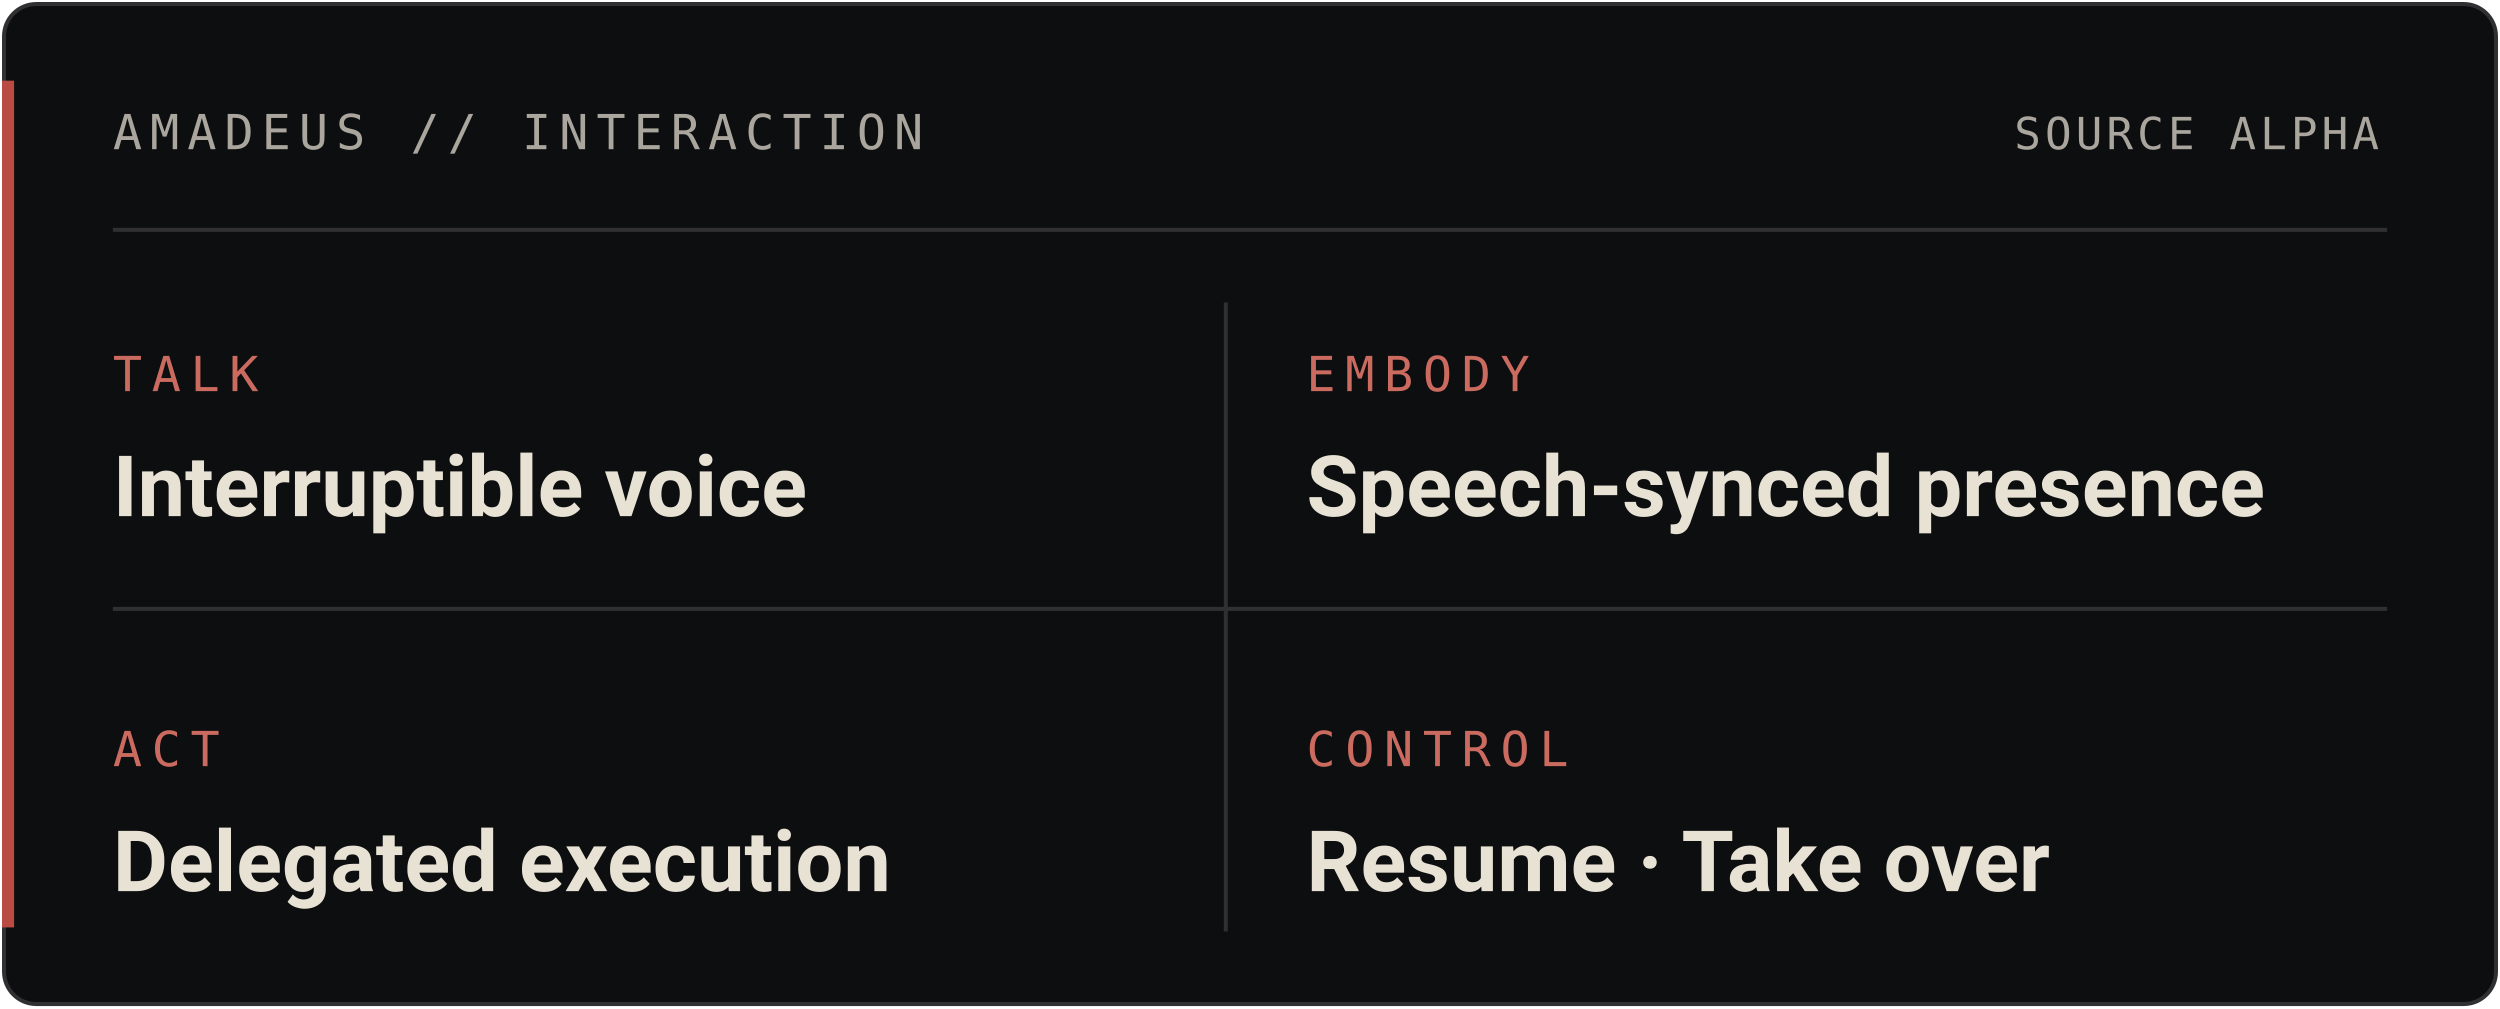
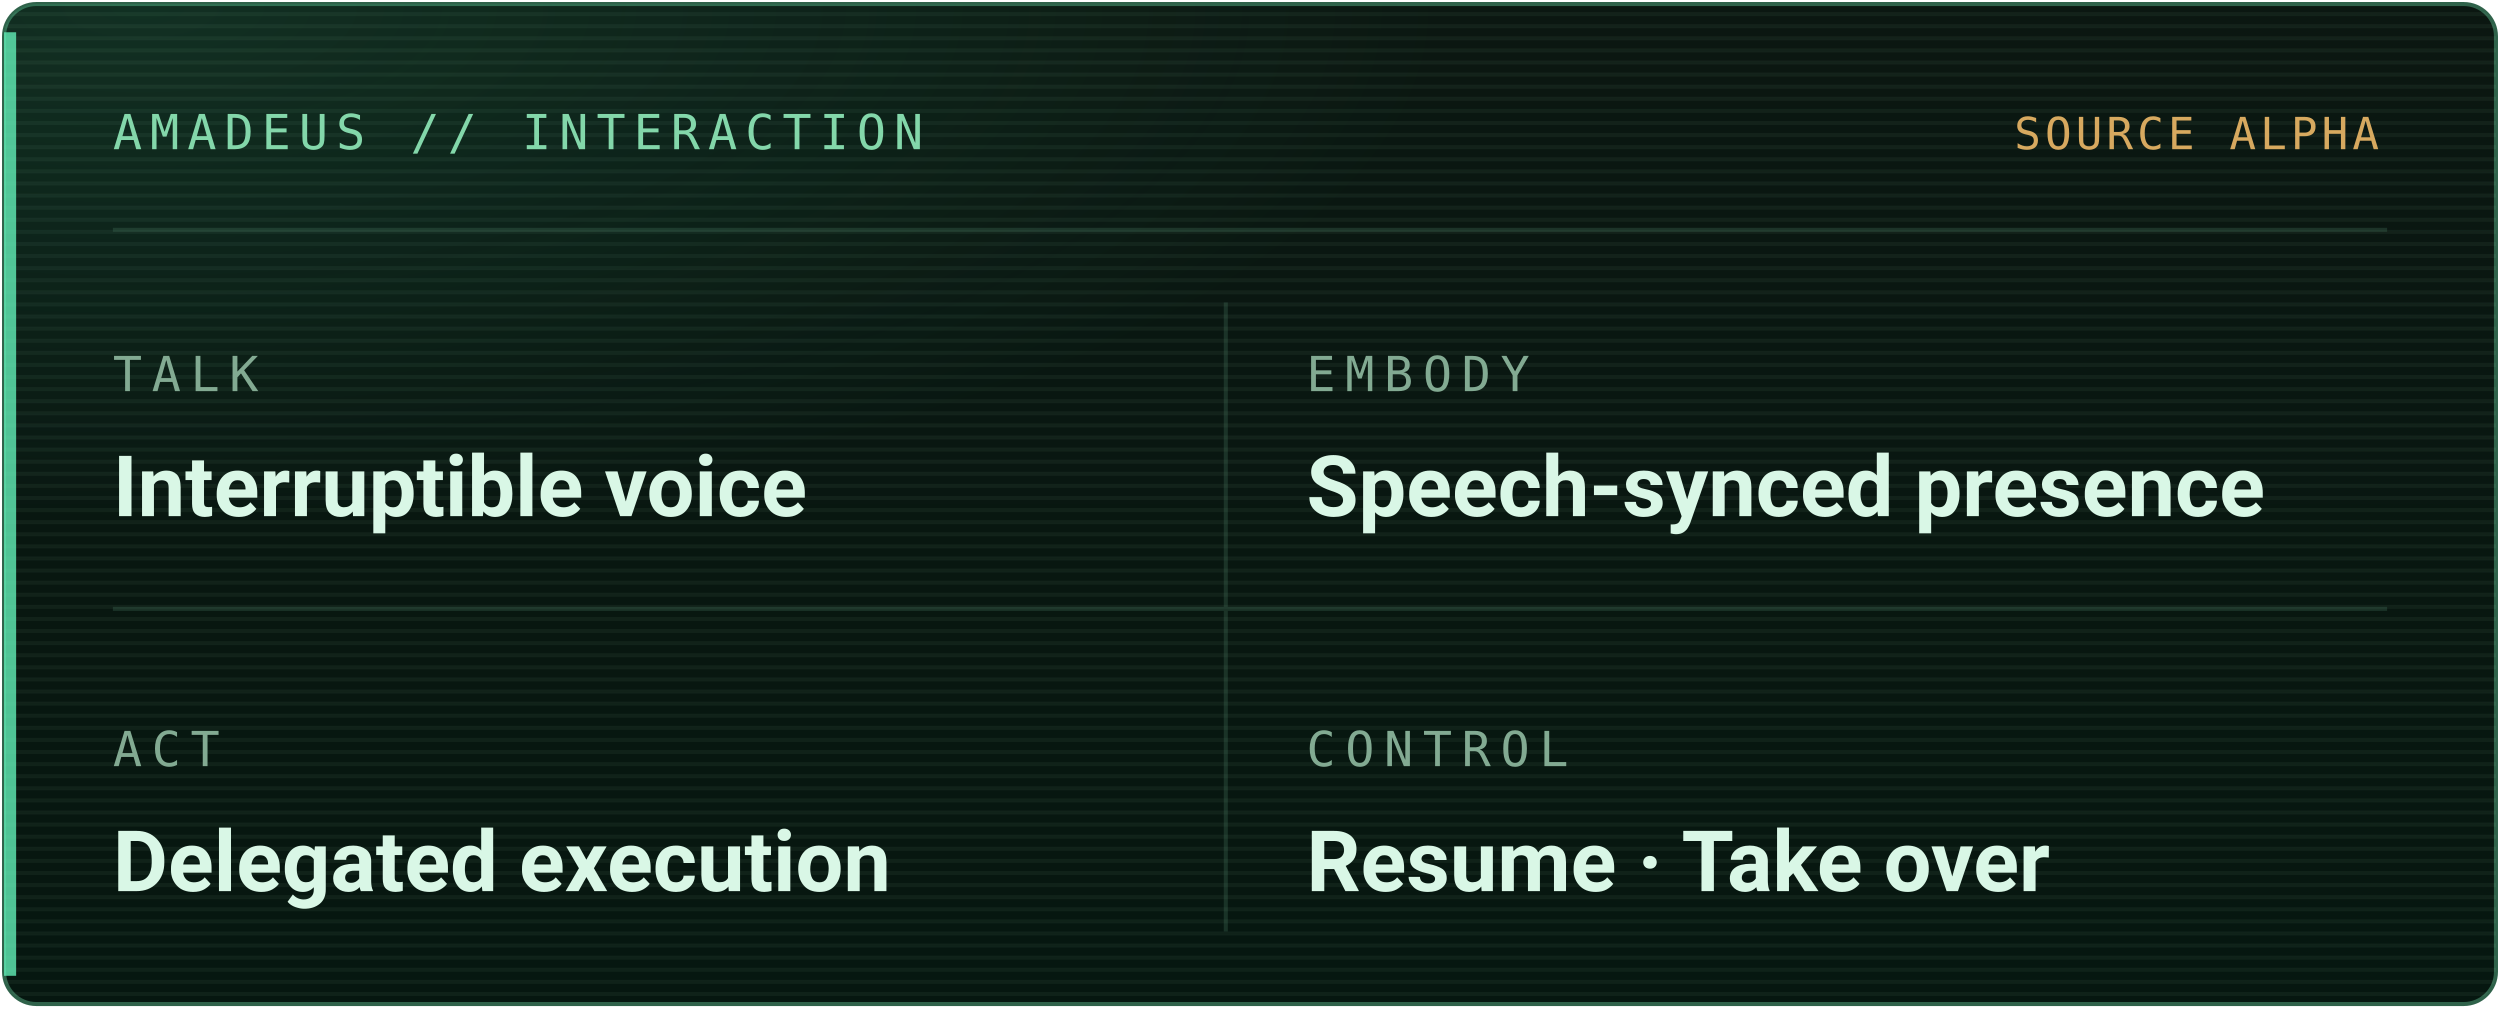
- <svg xmlns="http://www.w3.org/2000/svg" viewBox="0 0 620 250" width="620" height="250" role="img" aria-label="Amadeus runtime in four layers: interruptible voice, speech-synced performance, delegated providers, resumable and steerable">
-   <style>
-     .mono{font-family:ui-monospace,SFMono-Regular,"SF Mono",Menlo,Consolas,"DejaVu Sans Mono",monospace}
-     .body{font-family:-apple-system,BlinkMacSystemFont,"Segoe UI",Roboto,Helvetica,Arial,sans-serif}
-   </style>
-   <rect x="1" y="1" width="618" height="248" rx="8" fill="#0d0e10" stroke="#303033" />
-   <path d="M2 20V230" stroke="#b94b43" stroke-width="3" />
-   <text class="mono" x="28" y="37" font-size="12" letter-spacing="2" fill="#aaa69e">AMADEUS // INTERACTION</text>
-   <text class="mono" x="590" y="37" text-anchor="end" font-size="11" letter-spacing="1" fill="#aaa69e">SOURCE ALPHA</text>
-   <path d="M28 57H592 M28 151H592 M304 75V231" stroke="#303033" />
-   <text class="mono" x="28" y="97" font-size="12" letter-spacing="2.4" fill="#cb6b60">TALK</text>
-   <text class="body" x="28" y="128" font-size="21" font-weight="600" fill="#e8e2d4">Interruptible voice</text>
-   <text class="mono" x="324" y="97" font-size="12" letter-spacing="2.4" fill="#cb6b60">EMBODY</text>
-   <text class="body" x="324" y="128" font-size="21" font-weight="600" fill="#e8e2d4">Speech-synced presence</text>
-   <text class="mono" x="28" y="190" font-size="12" letter-spacing="2.4" fill="#cb6b60">ACT</text>
-   <text class="body" x="28" y="221" font-size="21" font-weight="600" fill="#e8e2d4">Delegated execution</text>
-   <text class="mono" x="324" y="190" font-size="12" letter-spacing="2.4" fill="#cb6b60">CONTROL</text>
-   <text class="body" x="324" y="221" font-size="21" font-weight="600" fill="#e8e2d4">Resume · Take over</text>
+ <svg xmlns="http://www.w3.org/2000/svg" viewBox="0 0 620 250" width="620" height="250" role="img" aria-label="Interruptible voice · Speech-synced presence · Delegated execution · Resume · Take over">
+   <defs>
+     <linearGradient id="s_panel" x1="0" y1="0" x2="0" y2="1">
+       <stop offset="0" stop-color="#0b1711" />
+       <stop offset="1" stop-color="#061710" />
+     </linearGradient>
+     <linearGradient id="s_hair" x1="0" y1="0" x2="1" y2="0">
+       <stop offset="0" stop-color="#a8cdb8" stop-opacity=".22" />
+       <stop offset="1" stop-color="#a8cdb8" stop-opacity=".03" />
+     </linearGradient>
+     <radialGradient id="s_wash" cx="6%" cy="0%" r="52%">
+       <stop offset="0" stop-color="#39c98d" stop-opacity=".14" />
+       <stop offset="1" stop-color="#39c98d" stop-opacity="0" />
+     </radialGradient>
+     <radialGradient id="s_tung" cx="97%" cy="110%" r="46%">
+       <stop offset="0" stop-color="#d7a95f" stop-opacity=".10" />
+       <stop offset="1" stop-color="#d7a95f" stop-opacity="0" />
+     </radialGradient>
+     <pattern id="s_scan" width="3" height="3" patternUnits="userSpaceOnUse">
+       <rect width="3" height="1" fill="#b6f9d5" opacity=".05" />
+     </pattern>
+     <filter id="s_soft" x="-80%" y="-80%" width="260%" height="260%">
+       <feGaussianBlur stdDeviation="6" />
+     </filter>
+     <style>
+       .mono{font-family:ui-monospace,SFMono-Regular,"SF Mono",Menlo,Consolas,"DejaVu Sans Mono",monospace}
+       .sans{font-family:-apple-system,BlinkMacSystemFont,"Segoe UI",Roboto,Helvetica,Arial,sans-serif}
+       .rec{animation:rec 2.2s ease-in-out infinite}
+       @keyframes rec{0%,100%{opacity:1}50%{opacity:.25}}
+       @media (prefers-reduced-motion:reduce){.rec{animation:none}}
+     </style>
+   </defs>
+   <rect x="1" y="1" width="618" height="248" rx="8" fill="url(#s_panel)" stroke="#2f624a" />
+   <rect x="1" y="1" width="618" height="248" rx="8" fill="url(#s_wash)" />
+   <rect x="1" y="1" width="618" height="248" rx="8" fill="url(#s_scan)" />
+   <rect x="1" y="8" width="3" height="234" fill="#61eeb6" opacity=".8" />
+   <text class="mono" x="28" y="37" font-size="12" letter-spacing="2" fill="#83d7aa">AMADEUS // INTERACTION</text>
+   <text class="mono" x="590" y="37" text-anchor="end" font-size="11" letter-spacing="1" fill="#d7a95f">SOURCE ALPHA</text>
+   <path d="M28 57H592 M28 151H592 M304 75V231" stroke="#46745d" opacity=".3" />
+   <text class="mono" x="28" y="97" font-size="12" letter-spacing="2.4" fill="#82aa92">TALK</text>
+   <text class="sans" x="28" y="128" font-size="21" font-weight="600" fill="#d9f7e6">Interruptible voice</text>
+   <text class="mono" x="324" y="97" font-size="12" letter-spacing="2.4" fill="#82aa92">EMBODY</text>
+   <text class="sans" x="324" y="128" font-size="21" font-weight="600" fill="#d9f7e6">Speech-synced presence</text>
+   <text class="mono" x="28" y="190" font-size="12" letter-spacing="2.4" fill="#82aa92">ACT</text>
+   <text class="sans" x="28" y="221" font-size="21" font-weight="600" fill="#d9f7e6">Delegated execution</text>
+   <text class="mono" x="324" y="190" font-size="12" letter-spacing="2.4" fill="#82aa92">CONTROL</text>
+   <text class="sans" x="324" y="221" font-size="21" font-weight="600" fill="#d9f7e6">Resume · Take over</text>
</svg>
